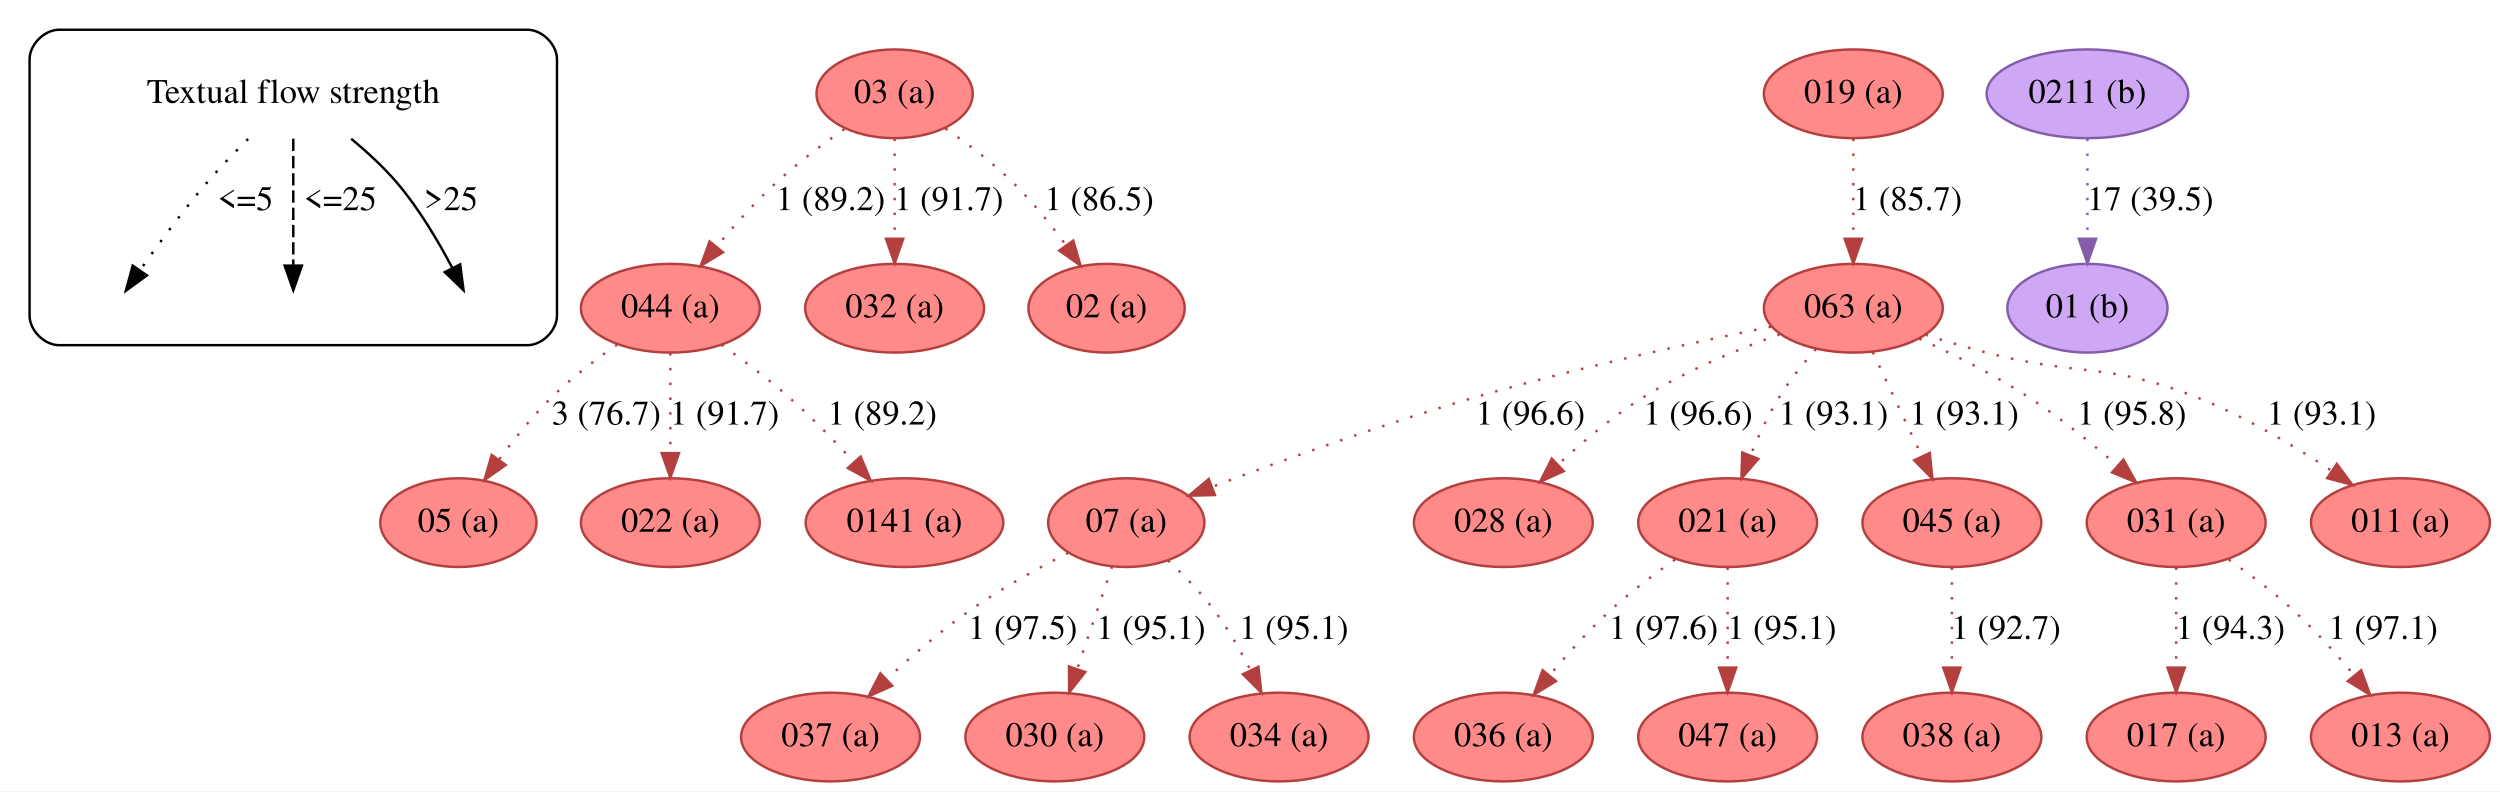
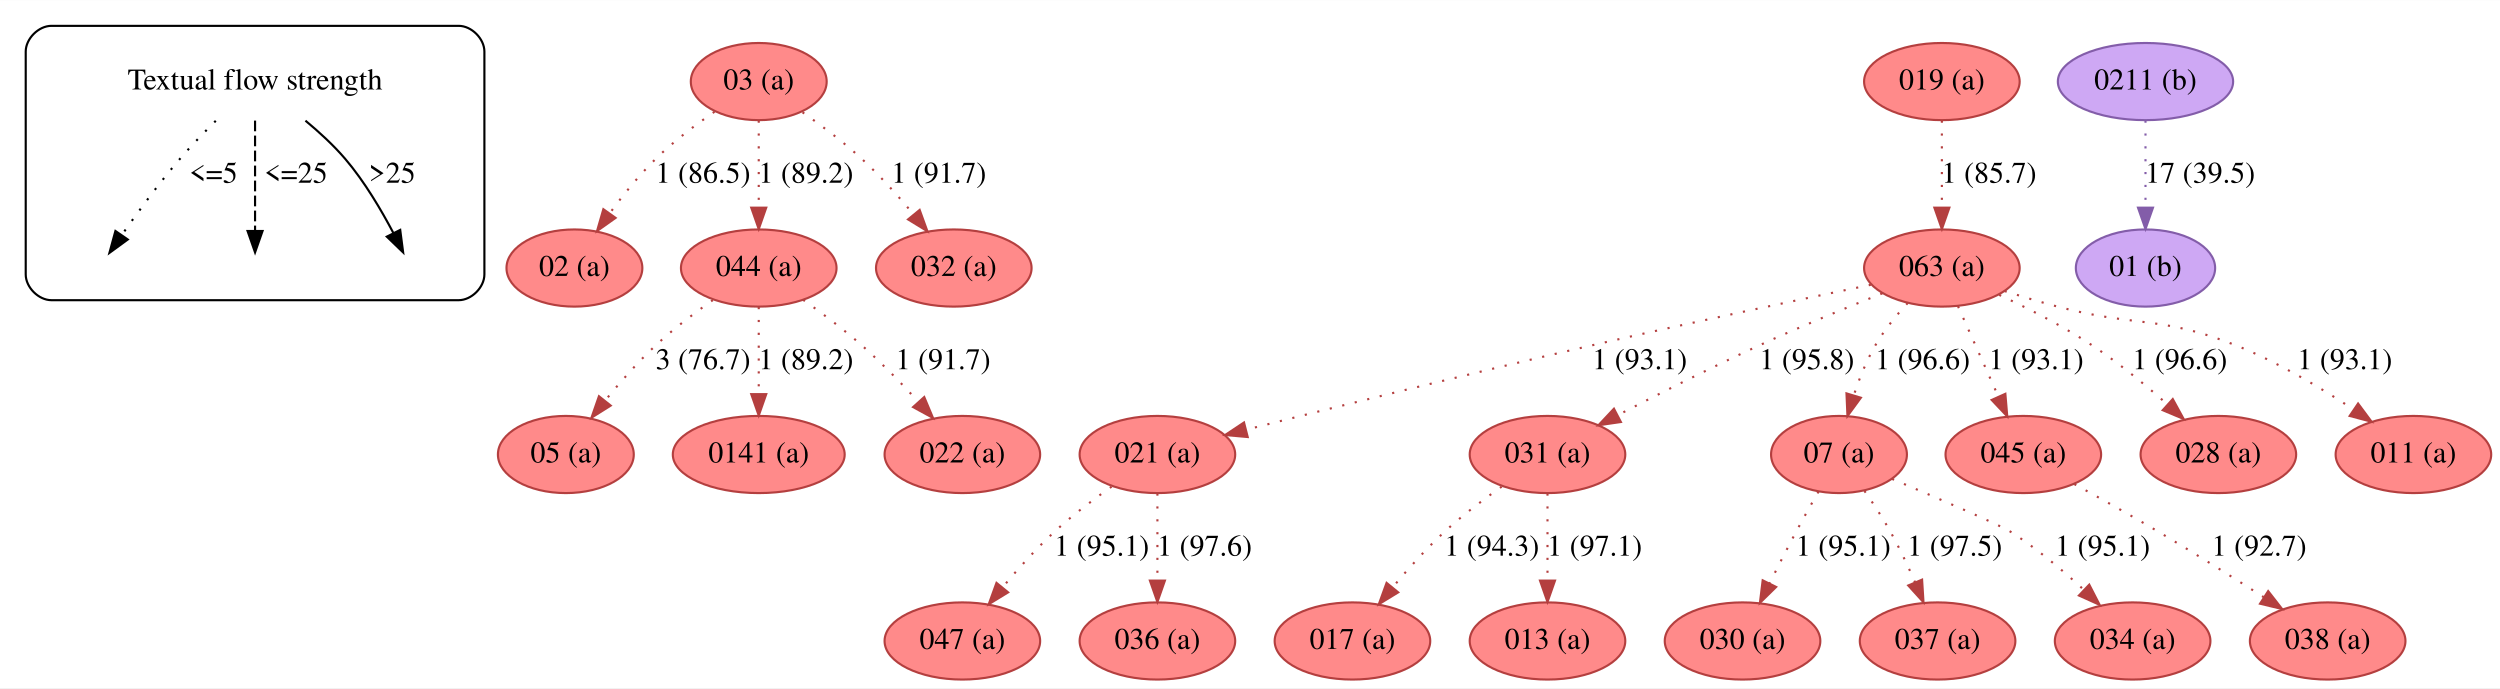
- <svg xmlns="http://www.w3.org/2000/svg" width="1014pt" height="321pt" viewBox="0.00 0.00 1014.40 321.00">
+ <svg xmlns="http://www.w3.org/2000/svg" width="1166pt" height="321pt" viewBox="0.00 0.00 1166.40 321.00">
  <g id="graph0" class="graph" transform="scale(1 1) rotate(0) translate(4 317)">
-     <polygon fill="white" stroke="none" points="-4,4 -4,-317 1010.4,-317 1010.4,4 -4,4" />
+     <polygon fill="white" stroke="none" points="-4,4 -4,-317 1162.4,-317 1162.4,4 -4,4" />
    <g id="clust1" class="cluster">
      <path fill="none" stroke="black" d="M20,-177C20,-177 210,-177 210,-177 216,-177 222,-183 222,-189 222,-189 222,-293 222,-293 222,-299 216,-305 210,-305 210,-305 20,-305 20,-305 14,-305 8,-299 8,-293 8,-293 8,-189 8,-189 8,-183 14,-177 20,-177" />
    </g>
    <g id="node1" class="node">
      <text text-anchor="middle" x="115" y="-275.3" font-family="Times,serif" font-size="14.00">Textual flow strength</text>
    </g>
    <g id="edge1" class="edge">
      <path fill="none" stroke="black" stroke-dasharray="1,5" d="M96.666,-260.686C91.132,-255.194 85.161,-248.989 80,-243 70.171,-231.593 60.072,-217.779 52.914,-207.563" />
      <polygon fill="black" stroke="black" points="55.614,-205.314 47.056,-199.068 49.851,-209.288 55.614,-205.314" />
      <text text-anchor="middle" x="95.5" y="-231.8" font-family="Times,serif" font-size="14.00">&lt;=5  </text>
    </g>
    <g id="edge2" class="edge">
      <path fill="none" stroke="black" stroke-dasharray="5,2" d="M115,-260.799C115,-245.794 115,-224.174 115,-209.409" />
      <polygon fill="black" stroke="black" points="118.5,-209.293 115,-199.293 111.5,-209.293 118.5,-209.293" />
      <text text-anchor="middle" x="134" y="-231.8" font-family="Times,serif" font-size="14.00">  &lt;=25</text>
    </g>
    <g id="edge3" class="edge">
      <path fill="none" stroke="black" d="M138.503,-260.76C144.906,-255.462 151.567,-249.344 157,-243 166.087,-232.39 174.095,-218.689 179.546,-208.313" />
      <polygon fill="black" stroke="black" points="182.722,-209.789 184.091,-199.283 176.469,-206.642 182.722,-209.789" />
      <text text-anchor="middle" x="179" y="-231.8" font-family="Times,serif" font-size="14.00">&gt;25</text>
    </g>
    <g id="node5" class="node">
-       <ellipse fill="#ff8a8a" stroke="#b43f3f" cx="268" cy="-192" rx="36.294" ry="18" />
-       <text text-anchor="middle" x="268" y="-188.3" font-family="Times,serif" font-size="14.00">044 (a)</text>
+       <ellipse fill="#ff8a8a" stroke="#b43f3f" cx="350" cy="-279" rx="31.695" ry="18" />
+       <text text-anchor="middle" x="350" y="-275.3" font-family="Times,serif" font-size="14.00">03 (a)</text>
    </g>
    <g id="node6" class="node">
-       <ellipse fill="#ff8a8a" stroke="#b43f3f" cx="182" cy="-105" rx="31.695" ry="18" />
-       <text text-anchor="middle" x="182" y="-101.3" font-family="Times,serif" font-size="14.00">05 (a)</text>
+       <ellipse fill="#ff8a8a" stroke="#b43f3f" cx="264" cy="-192" rx="31.695" ry="18" />
+       <text text-anchor="middle" x="264" y="-188.3" font-family="Times,serif" font-size="14.00">02 (a)</text>
    </g>
    <g id="edge4" class="edge">
-       <path fill="none" stroke="#b43f3f" stroke-dasharray="1,5" d="M246.396,-177.25C237.74,-171.245 227.954,-163.798 220,-156 212.175,-148.329 204.638,-138.975 198.368,-130.442" />
-       <polygon fill="#b43f3f" stroke="#b43f3f" points="201.206,-128.394 192.557,-122.275 195.503,-132.452 201.206,-128.394" />
-       <text text-anchor="middle" x="242" y="-144.8" font-family="Times,serif" font-size="14.00">3 (76.7)</text>
+       <path fill="none" stroke="#b43f3f" stroke-dasharray="1,5" d="M329.353,-264.912C320.467,-258.796 310.248,-251.086 302,-243 294.175,-235.329 286.638,-225.975 280.368,-217.442" />
+       <polygon fill="#b43f3f" stroke="#b43f3f" points="283.206,-215.394 274.557,-209.275 277.503,-219.452 283.206,-215.394" />
+       <text text-anchor="middle" x="324" y="-231.8" font-family="Times,serif" font-size="14.00">1 (86.5)</text>
    </g>
    <g id="node7" class="node">
-       <ellipse fill="#ff8a8a" stroke="#b43f3f" cx="268" cy="-105" rx="36.294" ry="18" />
-       <text text-anchor="middle" x="268" y="-101.3" font-family="Times,serif" font-size="14.00">022 (a)</text>
+       <ellipse fill="#ff8a8a" stroke="#b43f3f" cx="350" cy="-192" rx="36.294" ry="18" />
+       <text text-anchor="middle" x="350" y="-188.3" font-family="Times,serif" font-size="14.00">044 (a)</text>
    </g>
    <g id="edge5" class="edge">
-       <path fill="none" stroke="#b43f3f" stroke-dasharray="1,5" d="M268,-173.799C268,-162.163 268,-146.548 268,-133.237" />
-       <polygon fill="#b43f3f" stroke="#b43f3f" points="271.5,-133.175 268,-123.175 264.5,-133.175 271.5,-133.175" />
-       <text text-anchor="middle" x="290" y="-144.8" font-family="Times,serif" font-size="14.00">1 (91.7)</text>
+       <path fill="none" stroke="#b43f3f" stroke-dasharray="1,5" d="M350,-260.799C350,-249.163 350,-233.548 350,-220.237" />
+       <polygon fill="#b43f3f" stroke="#b43f3f" points="353.5,-220.175 350,-210.175 346.5,-220.175 353.5,-220.175" />
+       <text text-anchor="middle" x="372" y="-231.8" font-family="Times,serif" font-size="14.00">1 (89.2)</text>
    </g>
    <g id="node8" class="node">
-       <ellipse fill="#ff8a8a" stroke="#b43f3f" cx="363" cy="-105" rx="40.094" ry="18" />
-       <text text-anchor="middle" x="363" y="-101.3" font-family="Times,serif" font-size="14.00">0141 (a)</text>
+       <ellipse fill="#ff8a8a" stroke="#b43f3f" cx="441" cy="-192" rx="36.294" ry="18" />
+       <text text-anchor="middle" x="441" y="-188.3" font-family="Times,serif" font-size="14.00">032 (a)</text>
    </g>
    <g id="edge6" class="edge">
-       <path fill="none" stroke="#b43f3f" stroke-dasharray="1,5" d="M288.73,-177.159C297.436,-171.025 307.495,-163.508 316,-156 325.163,-147.911 334.531,-138.276 342.467,-129.632" />
-       <polygon fill="#b43f3f" stroke="#b43f3f" points="345.21,-131.816 349.306,-122.045 340.01,-127.129 345.21,-131.816" />
-       <text text-anchor="middle" x="354" y="-144.8" font-family="Times,serif" font-size="14.00">1 (89.2)</text>
+       <path fill="none" stroke="#b43f3f" stroke-dasharray="1,5" d="M370.419,-264.672C379.263,-258.512 389.511,-250.834 398,-243 406.544,-235.115 415.076,-225.619 422.26,-217.029" />
+       <polygon fill="#b43f3f" stroke="#b43f3f" points="425.077,-219.113 428.692,-209.155 419.656,-214.685 425.077,-219.113" />
+       <text text-anchor="middle" x="434" y="-231.8" font-family="Times,serif" font-size="14.00">1 (91.7)</text>
+     </g>
+     <g id="node24" class="node">
+       <ellipse fill="#ff8a8a" stroke="#b43f3f" cx="260" cy="-105" rx="31.695" ry="18" />
+       <text text-anchor="middle" x="260" y="-101.3" font-family="Times,serif" font-size="14.00">05 (a)</text>
+     </g>
+     <g id="edge21" class="edge">
+       <path fill="none" stroke="#b43f3f" stroke-dasharray="1,5" d="M328.584,-177.054C319.957,-171.018 310.142,-163.601 302,-156 293.585,-148.144 285.238,-138.653 278.228,-130.06" />
+       <polygon fill="#b43f3f" stroke="#b43f3f" points="280.924,-127.827 271.959,-122.18 275.446,-132.185 280.924,-127.827" />
+       <text text-anchor="middle" x="324" y="-144.8" font-family="Times,serif" font-size="14.00">3 (76.7)</text>
+     </g>
+     <g id="node25" class="node">
+       <ellipse fill="#ff8a8a" stroke="#b43f3f" cx="350" cy="-105" rx="40.094" ry="18" />
+       <text text-anchor="middle" x="350" y="-101.3" font-family="Times,serif" font-size="14.00">0141 (a)</text>
+     </g>
+     <g id="edge22" class="edge">
+       <path fill="none" stroke="#b43f3f" stroke-dasharray="1,5" d="M350,-173.799C350,-162.163 350,-146.548 350,-133.237" />
+       <polygon fill="#b43f3f" stroke="#b43f3f" points="353.5,-133.175 350,-123.175 346.5,-133.175 353.5,-133.175" />
+       <text text-anchor="middle" x="372" y="-144.8" font-family="Times,serif" font-size="14.00">1 (89.2)</text>
+     </g>
+     <g id="node26" class="node">
+       <ellipse fill="#ff8a8a" stroke="#b43f3f" cx="445" cy="-105" rx="36.294" ry="18" />
+       <text text-anchor="middle" x="445" y="-101.3" font-family="Times,serif" font-size="14.00">022 (a)</text>
+     </g>
+     <g id="edge23" class="edge">
+       <path fill="none" stroke="#b43f3f" stroke-dasharray="1,5" d="M370.73,-177.159C379.436,-171.025 389.495,-163.508 398,-156 407.163,-147.911 416.531,-138.276 424.467,-129.632" />
+       <polygon fill="#b43f3f" stroke="#b43f3f" points="427.21,-131.816 431.306,-122.045 422.01,-127.129 427.21,-131.816" />
+       <text text-anchor="middle" x="436" y="-144.8" font-family="Times,serif" font-size="14.00">1 (91.7)</text>
    </g>
    <g id="node9" class="node">
-       <ellipse fill="#ff8a8a" stroke="#b43f3f" cx="748" cy="-192" rx="36.294" ry="18" />
-       <text text-anchor="middle" x="748" y="-188.3" font-family="Times,serif" font-size="14.00">063 (a)</text>
+       <ellipse fill="#ff8a8a" stroke="#b43f3f" cx="536" cy="-105" rx="36.294" ry="18" />
+       <text text-anchor="middle" x="536" y="-101.3" font-family="Times,serif" font-size="14.00">021 (a)</text>
    </g>
    <g id="node10" class="node">
-       <ellipse fill="#ff8a8a" stroke="#b43f3f" cx="453" cy="-105" rx="31.695" ry="18" />
-       <text text-anchor="middle" x="453" y="-101.3" font-family="Times,serif" font-size="14.00">07 (a)</text>
+       <ellipse fill="#ff8a8a" stroke="#b43f3f" cx="445" cy="-18" rx="36.294" ry="18" />
+       <text text-anchor="middle" x="445" y="-14.3" font-family="Times,serif" font-size="14.00">047 (a)</text>
    </g>
    <g id="edge7" class="edge">
-       <path fill="none" stroke="#b43f3f" stroke-dasharray="1,5" d="M714.592,-184.499C683.408,-178.163 635.701,-167.78 595,-156 557.944,-145.275 516.415,-130.297 487.888,-119.534" />
-       <polygon fill="#b43f3f" stroke="#b43f3f" points="488.96,-116.198 478.369,-115.917 486.474,-122.741 488.96,-116.198" />
-       <text text-anchor="middle" x="617" y="-144.8" font-family="Times,serif" font-size="14.00">1 (96.6)</text>
+       <path fill="none" stroke="#b43f3f" stroke-dasharray="1,5" d="M514.628,-90.006C506.008,-83.963 496.186,-76.554 488,-69 479.456,-61.115 470.924,-51.619 463.74,-43.029" />
+       <polygon fill="#b43f3f" stroke="#b43f3f" points="466.344,-40.685 457.308,-35.154 460.923,-45.114 466.344,-40.685" />
+       <text text-anchor="middle" x="510" y="-57.8" font-family="Times,serif" font-size="14.00">1 (95.1)</text>
    </g>
    <g id="node11" class="node">
-       <ellipse fill="#ff8a8a" stroke="#b43f3f" cx="606" cy="-105" rx="36.294" ry="18" />
-       <text text-anchor="middle" x="606" y="-101.3" font-family="Times,serif" font-size="14.00">028 (a)</text>
+       <ellipse fill="#ff8a8a" stroke="#b43f3f" cx="536" cy="-18" rx="36.294" ry="18" />
+       <text text-anchor="middle" x="536" y="-14.3" font-family="Times,serif" font-size="14.00">036 (a)</text>
    </g>
    <g id="edge8" class="edge">
-       <path fill="none" stroke="#b43f3f" stroke-dasharray="1,5" d="M718.121,-181.435C701.276,-175.383 680.222,-166.686 663,-156 650.644,-148.333 638.337,-137.973 628.339,-128.671" />
-       <polygon fill="#b43f3f" stroke="#b43f3f" points="630.502,-125.897 620.858,-121.51 625.662,-130.953 630.502,-125.897" />
-       <text text-anchor="middle" x="685" y="-144.8" font-family="Times,serif" font-size="14.00">1 (96.6)</text>
+       <path fill="none" stroke="#b43f3f" stroke-dasharray="1,5" d="M536,-86.799C536,-75.163 536,-59.548 536,-46.237" />
+       <polygon fill="#b43f3f" stroke="#b43f3f" points="539.5,-46.175 536,-36.175 532.5,-46.175 539.5,-46.175" />
+       <text text-anchor="middle" x="558" y="-57.8" font-family="Times,serif" font-size="14.00">1 (97.6)</text>
    </g>
    <g id="node12" class="node">
-       <ellipse fill="#ff8a8a" stroke="#b43f3f" cx="697" cy="-105" rx="36.294" ry="18" />
-       <text text-anchor="middle" x="697" y="-101.3" font-family="Times,serif" font-size="14.00">021 (a)</text>
+       <ellipse fill="#ff8a8a" stroke="#b43f3f" cx="902" cy="-192" rx="36.294" ry="18" />
+       <text text-anchor="middle" x="902" y="-188.3" font-family="Times,serif" font-size="14.00">063 (a)</text>
    </g>
    <g id="edge9" class="edge">
-       <path fill="none" stroke="#b43f3f" stroke-dasharray="1,5" d="M732.84,-175.436C727.702,-169.64 722.204,-162.81 718,-156 713.479,-148.677 709.509,-140.209 706.273,-132.348" />
-       <polygon fill="#b43f3f" stroke="#b43f3f" points="709.465,-130.899 702.581,-122.845 702.941,-133.434 709.465,-130.899" />
-       <text text-anchor="middle" x="740" y="-144.8" font-family="Times,serif" font-size="14.00">1 (93.1)</text>
+       <path fill="none" stroke="#b43f3f" stroke-dasharray="1,5" d="M868.844,-184.184C835.862,-177.333 783.845,-166.335 739,-156 682.918,-143.075 618.43,-126.979 577.465,-116.599" />
+       <polygon fill="#b43f3f" stroke="#b43f3f" points="578.13,-113.157 567.576,-114.089 576.407,-119.942 578.13,-113.157" />
+       <text text-anchor="middle" x="761" y="-144.8" font-family="Times,serif" font-size="14.00">1 (93.1)</text>
    </g>
    <g id="node13" class="node">
-       <ellipse fill="#ff8a8a" stroke="#b43f3f" cx="788" cy="-105" rx="36.294" ry="18" />
-       <text text-anchor="middle" x="788" y="-101.3" font-family="Times,serif" font-size="14.00">045 (a)</text>
+       <ellipse fill="#ff8a8a" stroke="#b43f3f" cx="718" cy="-105" rx="36.294" ry="18" />
+       <text text-anchor="middle" x="718" y="-101.3" font-family="Times,serif" font-size="14.00">031 (a)</text>
    </g>
    <g id="edge10" class="edge">
-       <path fill="none" stroke="#b43f3f" stroke-dasharray="1,5" d="M755.903,-174.207C761.546,-162.216 769.247,-145.851 775.691,-132.157" />
-       <polygon fill="#b43f3f" stroke="#b43f3f" points="779.023,-133.297 780.114,-122.758 772.689,-130.316 779.023,-133.297" />
-       <text text-anchor="middle" x="793" y="-144.8" font-family="Times,serif" font-size="14.00">1 (93.1)</text>
+       <path fill="none" stroke="#b43f3f" stroke-dasharray="1,5" d="M874.206,-180.184C857.49,-173.523 835.865,-164.633 817,-156 794.58,-145.741 769.82,-133.236 750.67,-123.298" />
+       <polygon fill="#b43f3f" stroke="#b43f3f" points="752.24,-120.169 741.755,-118.646 749.002,-126.375 752.24,-120.169" />
+       <text text-anchor="middle" x="839" y="-144.8" font-family="Times,serif" font-size="14.00">1 (95.8)</text>
    </g>
    <g id="node14" class="node">
-       <ellipse fill="#ff8a8a" stroke="#b43f3f" cx="879" cy="-105" rx="36.294" ry="18" />
-       <text text-anchor="middle" x="879" y="-101.3" font-family="Times,serif" font-size="14.00">031 (a)</text>
+       <ellipse fill="#ff8a8a" stroke="#b43f3f" cx="854" cy="-105" rx="31.695" ry="18" />
+       <text text-anchor="middle" x="854" y="-101.3" font-family="Times,serif" font-size="14.00">07 (a)</text>
    </g>
    <g id="edge11" class="edge">
-       <path fill="none" stroke="#b43f3f" stroke-dasharray="1,5" d="M774.778,-179.626C788.434,-173.377 805.058,-165.062 819,-156 831.593,-147.815 844.521,-137.352 855.137,-128.115" />
-       <polygon fill="#b43f3f" stroke="#b43f3f" points="857.605,-130.605 862.76,-121.349 852.958,-125.369 857.605,-130.605" />
-       <text text-anchor="middle" x="861" y="-144.8" font-family="Times,serif" font-size="14.00">1 (95.8)</text>
+       <path fill="none" stroke="#b43f3f" stroke-dasharray="1,5" d="M886.038,-175.668C880.7,-169.895 875.078,-163.019 871,-156 866.837,-148.834 863.494,-140.495 860.912,-132.705" />
+       <polygon fill="#b43f3f" stroke="#b43f3f" points="864.198,-131.48 857.949,-122.924 857.498,-133.509 864.198,-131.48" />
+       <text text-anchor="middle" x="893" y="-144.8" font-family="Times,serif" font-size="14.00">1 (96.6)</text>
    </g>
    <g id="node15" class="node">
-       <ellipse fill="#ff8a8a" stroke="#b43f3f" cx="970" cy="-105" rx="36.294" ry="18" />
-       <text text-anchor="middle" x="970" y="-101.3" font-family="Times,serif" font-size="14.00">011 (a)</text>
+       <ellipse fill="#ff8a8a" stroke="#b43f3f" cx="940" cy="-105" rx="36.294" ry="18" />
+       <text text-anchor="middle" x="940" y="-101.3" font-family="Times,serif" font-size="14.00">045 (a)</text>
    </g>
    <g id="edge12" class="edge">
-       <path fill="none" stroke="#b43f3f" stroke-dasharray="1,5" d="M777.278,-181.219C785.252,-178.709 793.92,-176.122 802,-174 839.349,-164.191 851.074,-170.159 887,-156 906.363,-148.369 926.396,-136.435 941.928,-126.141" />
-       <polygon fill="#b43f3f" stroke="#b43f3f" points="944.206,-128.825 950.515,-120.314 940.275,-123.033 944.206,-128.825" />
-       <text text-anchor="middle" x="938" y="-144.8" font-family="Times,serif" font-size="14.00">1 (93.1)</text>
+       <path fill="none" stroke="#b43f3f" stroke-dasharray="1,5" d="M909.508,-174.207C914.868,-162.216 922.184,-145.851 928.306,-132.157" />
+       <polygon fill="#b43f3f" stroke="#b43f3f" points="931.622,-133.316 932.508,-122.758 925.231,-130.459 931.622,-133.316" />
+       <text text-anchor="middle" x="946" y="-144.8" font-family="Times,serif" font-size="14.00">1 (93.1)</text>
    </g>
    <g id="node16" class="node">
-       <ellipse fill="#ff8a8a" stroke="#b43f3f" cx="333" cy="-18" rx="36.294" ry="18" />
-       <text text-anchor="middle" x="333" y="-14.3" font-family="Times,serif" font-size="14.00">037 (a)</text>
+       <ellipse fill="#ff8a8a" stroke="#b43f3f" cx="1031" cy="-105" rx="36.294" ry="18" />
+       <text text-anchor="middle" x="1031" y="-101.3" font-family="Times,serif" font-size="14.00">028 (a)</text>
    </g>
    <g id="edge13" class="edge">
-       <path fill="none" stroke="#b43f3f" stroke-dasharray="1,5" d="M429.431,-92.749C416.997,-86.413 401.726,-77.983 389,-69 377.405,-60.816 365.542,-50.547 355.737,-41.449" />
-       <polygon fill="#b43f3f" stroke="#b43f3f" points="358.028,-38.798 348.359,-34.465 353.216,-43.882 358.028,-38.798" />
-       <text text-anchor="middle" x="411" y="-57.8" font-family="Times,serif" font-size="14.00">1 (97.5)</text>
+       <path fill="none" stroke="#b43f3f" stroke-dasharray="1,5" d="M928.755,-179.465C942.16,-173.232 958.392,-164.981 972,-156 984.323,-147.867 996.946,-137.495 1007.34,-128.309" />
+       <polygon fill="#b43f3f" stroke="#b43f3f" points="1009.73,-130.868 1014.81,-121.571 1005.04,-125.67 1009.73,-130.868" />
+       <text text-anchor="middle" x="1013" y="-144.8" font-family="Times,serif" font-size="14.00">1 (96.6)</text>
    </g>
    <g id="node17" class="node">
-       <ellipse fill="#ff8a8a" stroke="#b43f3f" cx="424" cy="-18" rx="36.294" ry="18" />
-       <text text-anchor="middle" x="424" y="-14.3" font-family="Times,serif" font-size="14.00">030 (a)</text>
+       <ellipse fill="#ff8a8a" stroke="#b43f3f" cx="1122" cy="-105" rx="36.294" ry="18" />
+       <text text-anchor="middle" x="1122" y="-101.3" font-family="Times,serif" font-size="14.00">011 (a)</text>
    </g>
    <g id="edge14" class="edge">
-       <path fill="none" stroke="#b43f3f" stroke-dasharray="1,5" d="M447.271,-87.207C443.245,-75.409 437.776,-59.378 433.151,-45.822" />
-       <polygon fill="#b43f3f" stroke="#b43f3f" points="436.358,-44.383 429.817,-36.049 429.733,-46.644 436.358,-44.383" />
-       <text text-anchor="middle" x="463" y="-57.8" font-family="Times,serif" font-size="14.00">1 (95.1)</text>
+       <path fill="none" stroke="#b43f3f" stroke-dasharray="1,5" d="M931.285,-181.245C939.259,-178.736 947.925,-176.142 956,-174 992.485,-164.323 1003.92,-169.926 1039,-156 1058.34,-148.321 1078.38,-136.387 1093.91,-126.103" />
+       <polygon fill="#b43f3f" stroke="#b43f3f" points="1096.19,-128.79 1102.5,-120.284 1092.26,-122.995 1096.19,-128.79" />
+       <text text-anchor="middle" x="1090" y="-144.8" font-family="Times,serif" font-size="14.00">1 (93.1)</text>
    </g>
    <g id="node18" class="node">
-       <ellipse fill="#ff8a8a" stroke="#b43f3f" cx="515" cy="-18" rx="36.294" ry="18" />
-       <text text-anchor="middle" x="515" y="-14.3" font-family="Times,serif" font-size="14.00">034 (a)</text>
+       <ellipse fill="#ff8a8a" stroke="#b43f3f" cx="627" cy="-18" rx="36.294" ry="18" />
+       <text text-anchor="middle" x="627" y="-14.3" font-family="Times,serif" font-size="14.00">017 (a)</text>
    </g>
    <g id="edge15" class="edge">
-       <path fill="none" stroke="#b43f3f" stroke-dasharray="1,5" d="M469.915,-89.669C476.366,-83.689 483.486,-76.414 489,-69 494.456,-61.665 499.393,-53.023 503.463,-45.006" />
-       <polygon fill="#b43f3f" stroke="#b43f3f" points="506.617,-46.523 507.821,-35.997 500.315,-43.474 506.617,-46.523" />
-       <text text-anchor="middle" x="521" y="-57.8" font-family="Times,serif" font-size="14.00">1 (95.1)</text>
+       <path fill="none" stroke="#b43f3f" stroke-dasharray="1,5" d="M696.628,-90.006C688.008,-83.963 678.186,-76.554 670,-69 661.456,-61.115 652.924,-51.619 645.74,-43.029" />
+       <polygon fill="#b43f3f" stroke="#b43f3f" points="648.344,-40.685 639.308,-35.154 642.923,-45.114 648.344,-40.685" />
+       <text text-anchor="middle" x="692" y="-57.8" font-family="Times,serif" font-size="14.00">1 (94.3)</text>
    </g>
    <g id="node19" class="node">
-       <ellipse fill="#ff8a8a" stroke="#b43f3f" cx="606" cy="-18" rx="36.294" ry="18" />
-       <text text-anchor="middle" x="606" y="-14.3" font-family="Times,serif" font-size="14.00">036 (a)</text>
+       <ellipse fill="#ff8a8a" stroke="#b43f3f" cx="718" cy="-18" rx="36.294" ry="18" />
+       <text text-anchor="middle" x="718" y="-14.3" font-family="Times,serif" font-size="14.00">013 (a)</text>
    </g>
    <g id="edge16" class="edge">
-       <path fill="none" stroke="#b43f3f" stroke-dasharray="1,5" d="M675.628,-90.006C667.008,-83.963 657.186,-76.554 649,-69 640.456,-61.115 631.924,-51.619 624.74,-43.029" />
-       <polygon fill="#b43f3f" stroke="#b43f3f" points="627.344,-40.685 618.308,-35.154 621.923,-45.114 627.344,-40.685" />
-       <text text-anchor="middle" x="671" y="-57.8" font-family="Times,serif" font-size="14.00">1 (97.6)</text>
+       <path fill="none" stroke="#b43f3f" stroke-dasharray="1,5" d="M718,-86.799C718,-75.163 718,-59.548 718,-46.237" />
+       <polygon fill="#b43f3f" stroke="#b43f3f" points="721.5,-46.175 718,-36.175 714.5,-46.175 721.5,-46.175" />
+       <text text-anchor="middle" x="740" y="-57.8" font-family="Times,serif" font-size="14.00">1 (97.1)</text>
    </g>
    <g id="node20" class="node">
-       <ellipse fill="#ff8a8a" stroke="#b43f3f" cx="697" cy="-18" rx="36.294" ry="18" />
-       <text text-anchor="middle" x="697" y="-14.3" font-family="Times,serif" font-size="14.00">047 (a)</text>
+       <ellipse fill="#ff8a8a" stroke="#b43f3f" cx="809" cy="-18" rx="36.294" ry="18" />
+       <text text-anchor="middle" x="809" y="-14.3" font-family="Times,serif" font-size="14.00">030 (a)</text>
    </g>
    <g id="edge17" class="edge">
-       <path fill="none" stroke="#b43f3f" stroke-dasharray="1,5" d="M697,-86.799C697,-75.163 697,-59.548 697,-46.237" />
-       <polygon fill="#b43f3f" stroke="#b43f3f" points="700.5,-46.175 697,-36.175 693.5,-46.175 700.5,-46.175" />
-       <text text-anchor="middle" x="719" y="-57.8" font-family="Times,serif" font-size="14.00">1 (95.1)</text>
-     </g>
-     <g id="node24" class="node">
-       <ellipse fill="#ff8a8a" stroke="#b43f3f" cx="788" cy="-18" rx="36.294" ry="18" />
-       <text text-anchor="middle" x="788" y="-14.3" font-family="Times,serif" font-size="14.00">038 (a)</text>
-     </g>
-     <g id="edge21" class="edge">
-       <path fill="none" stroke="#b43f3f" stroke-dasharray="1,5" d="M788,-86.799C788,-75.163 788,-59.548 788,-46.237" />
-       <polygon fill="#b43f3f" stroke="#b43f3f" points="791.5,-46.175 788,-36.175 784.5,-46.175 791.5,-46.175" />
-       <text text-anchor="middle" x="810" y="-57.8" font-family="Times,serif" font-size="14.00">1 (92.7)</text>
-     </g>
-     <g id="node25" class="node">
-       <ellipse fill="#ff8a8a" stroke="#b43f3f" cx="879" cy="-18" rx="36.294" ry="18" />
-       <text text-anchor="middle" x="879" y="-14.3" font-family="Times,serif" font-size="14.00">017 (a)</text>
-     </g>
-     <g id="edge22" class="edge">
-       <path fill="none" stroke="#b43f3f" stroke-dasharray="1,5" d="M879,-86.799C879,-75.163 879,-59.548 879,-46.237" />
-       <polygon fill="#b43f3f" stroke="#b43f3f" points="882.5,-46.175 879,-36.175 875.5,-46.175 882.5,-46.175" />
-       <text text-anchor="middle" x="901" y="-57.8" font-family="Times,serif" font-size="14.00">1 (94.3)</text>
-     </g>
-     <g id="node26" class="node">
-       <ellipse fill="#ff8a8a" stroke="#b43f3f" cx="970" cy="-18" rx="36.294" ry="18" />
-       <text text-anchor="middle" x="970" y="-14.3" font-family="Times,serif" font-size="14.00">013 (a)</text>
-     </g>
-     <g id="edge23" class="edge">
-       <path fill="none" stroke="#b43f3f" stroke-dasharray="1,5" d="M900.372,-90.006C908.992,-83.963 918.814,-76.554 927,-69 935.544,-61.115 944.076,-51.619 951.26,-43.029" />
-       <polygon fill="#b43f3f" stroke="#b43f3f" points="954.077,-45.114 957.692,-35.154 948.656,-40.685 954.077,-45.114" />
-       <text text-anchor="middle" x="963" y="-57.8" font-family="Times,serif" font-size="14.00">1 (97.1)</text>
+       <path fill="none" stroke="#b43f3f" stroke-dasharray="1,5" d="M844.45,-87.723C841.076,-81.861 837.302,-75.17 834,-69 829.833,-61.213 825.469,-52.645 821.575,-44.834" />
+       <polygon fill="#b43f3f" stroke="#b43f3f" points="824.672,-43.2 817.104,-35.785 818.397,-46.301 824.672,-43.2" />
+       <text text-anchor="middle" x="856" y="-57.8" font-family="Times,serif" font-size="14.00">1 (95.1)</text>
    </g>
    <g id="node21" class="node">
-       <ellipse fill="#ff8a8a" stroke="#b43f3f" cx="359" cy="-279" rx="31.695" ry="18" />
-       <text text-anchor="middle" x="359" y="-275.3" font-family="Times,serif" font-size="14.00">03 (a)</text>
+       <ellipse fill="#ff8a8a" stroke="#b43f3f" cx="900" cy="-18" rx="36.294" ry="18" />
+       <text text-anchor="middle" x="900" y="-14.3" font-family="Times,serif" font-size="14.00">037 (a)</text>
    </g>
    <g id="edge18" class="edge">
-       <path fill="none" stroke="#b43f3f" stroke-dasharray="1,5" d="M338.581,-264.672C329.737,-258.512 319.489,-250.834 311,-243 302.456,-235.115 293.924,-225.619 286.74,-217.029" />
-       <polygon fill="#b43f3f" stroke="#b43f3f" points="289.344,-214.685 280.308,-209.155 283.923,-219.113 289.344,-214.685" />
-       <text text-anchor="middle" x="333" y="-231.8" font-family="Times,serif" font-size="14.00">1 (89.2)</text>
+       <path fill="none" stroke="#b43f3f" stroke-dasharray="1,5" d="M865.884,-88.022C869.972,-82.187 874.417,-75.438 878,-69 882.15,-61.542 886.102,-53.148 889.481,-45.398" />
+       <polygon fill="#b43f3f" stroke="#b43f3f" points="892.764,-46.618 893.427,-36.044 886.315,-43.897 892.764,-46.618" />
+       <text text-anchor="middle" x="908" y="-57.8" font-family="Times,serif" font-size="14.00">1 (97.5)</text>
    </g>
    <g id="node22" class="node">
-       <ellipse fill="#ff8a8a" stroke="#b43f3f" cx="359" cy="-192" rx="36.294" ry="18" />
-       <text text-anchor="middle" x="359" y="-188.3" font-family="Times,serif" font-size="14.00">032 (a)</text>
+       <ellipse fill="#ff8a8a" stroke="#b43f3f" cx="991" cy="-18" rx="36.294" ry="18" />
+       <text text-anchor="middle" x="991" y="-14.3" font-family="Times,serif" font-size="14.00">034 (a)</text>
    </g>
    <g id="edge19" class="edge">
-       <path fill="none" stroke="#b43f3f" stroke-dasharray="1,5" d="M359,-260.799C359,-249.163 359,-233.548 359,-220.237" />
-       <polygon fill="#b43f3f" stroke="#b43f3f" points="362.5,-220.175 359,-210.175 355.5,-220.175 362.5,-220.175" />
-       <text text-anchor="middle" x="381" y="-231.8" font-family="Times,serif" font-size="14.00">1 (91.7)</text>
+       <path fill="none" stroke="#b43f3f" stroke-dasharray="1,5" d="M878.8,-93.603C900.395,-84.475 929.01,-72.172 934,-69 946.097,-61.31 958.215,-51.116 968.149,-41.939" />
+       <polygon fill="#b43f3f" stroke="#b43f3f" points="970.759,-44.287 975.605,-34.865 965.941,-39.209 970.759,-44.287" />
+       <text text-anchor="middle" x="977" y="-57.8" font-family="Times,serif" font-size="14.00">1 (95.1)</text>
+     </g>
+     <g id="node27" class="node">
+       <ellipse fill="#ff8a8a" stroke="#b43f3f" cx="1082" cy="-18" rx="36.294" ry="18" />
+       <text text-anchor="middle" x="1082" y="-14.3" font-family="Times,serif" font-size="14.00">038 (a)</text>
+     </g>
+     <g id="edge24" class="edge">
+       <path fill="none" stroke="#b43f3f" stroke-dasharray="1,5" d="M963.816,-91.187C975.683,-84.697 990.196,-76.6 1003,-69 1019.41,-59.257 1037.42,-47.915 1052.09,-38.499" />
+       <polygon fill="#b43f3f" stroke="#b43f3f" points="1054.24,-41.276 1060.75,-32.916 1050.44,-35.393 1054.24,-41.276" />
+       <text text-anchor="middle" x="1050" y="-57.8" font-family="Times,serif" font-size="14.00">1 (92.7)</text>
    </g>
    <g id="node23" class="node">
-       <ellipse fill="#ff8a8a" stroke="#b43f3f" cx="445" cy="-192" rx="31.695" ry="18" />
-       <text text-anchor="middle" x="445" y="-188.3" font-family="Times,serif" font-size="14.00">02 (a)</text>
+       <ellipse fill="#ff8a8a" stroke="#b43f3f" cx="902" cy="-279" rx="36.294" ry="18" />
+       <text text-anchor="middle" x="902" y="-275.3" font-family="Times,serif" font-size="14.00">019 (a)</text>
    </g>
    <g id="edge20" class="edge">
-       <path fill="none" stroke="#b43f3f" stroke-dasharray="1,5" d="M379.647,-264.912C388.533,-258.796 398.752,-251.086 407,-243 414.825,-235.329 422.362,-225.975 428.632,-217.442" />
-       <polygon fill="#b43f3f" stroke="#b43f3f" points="431.497,-219.452 434.443,-209.275 425.794,-215.394 431.497,-219.452" />
-       <text text-anchor="middle" x="442" y="-231.8" font-family="Times,serif" font-size="14.00">1 (86.5)</text>
-     </g>
-     <g id="node27" class="node">
-       <ellipse fill="#ff8a8a" stroke="#b43f3f" cx="748" cy="-279" rx="36.294" ry="18" />
-       <text text-anchor="middle" x="748" y="-275.3" font-family="Times,serif" font-size="14.00">019 (a)</text>
-     </g>
-     <g id="edge24" class="edge">
-       <path fill="none" stroke="#b43f3f" stroke-dasharray="1,5" d="M748,-260.799C748,-249.163 748,-233.548 748,-220.237" />
-       <polygon fill="#b43f3f" stroke="#b43f3f" points="751.5,-220.175 748,-210.175 744.5,-220.175 751.5,-220.175" />
-       <text text-anchor="middle" x="770" y="-231.8" font-family="Times,serif" font-size="14.00">1 (85.7)</text>
+       <path fill="none" stroke="#b43f3f" stroke-dasharray="1,5" d="M902,-260.799C902,-249.163 902,-233.548 902,-220.237" />
+       <polygon fill="#b43f3f" stroke="#b43f3f" points="905.5,-220.175 902,-210.175 898.5,-220.175 905.5,-220.175" />
+       <text text-anchor="middle" x="924" y="-231.8" font-family="Times,serif" font-size="14.00">1 (85.7)</text>
    </g>
    <g id="node28" class="node">
-       <ellipse fill="#cea8f4" stroke="#835da9" cx="843" cy="-279" rx="40.893" ry="18" />
-       <text text-anchor="middle" x="843" y="-275.3" font-family="Times,serif" font-size="14.00">0211 (b)</text>
+       <ellipse fill="#cea8f4" stroke="#835da9" cx="997" cy="-279" rx="40.893" ry="18" />
+       <text text-anchor="middle" x="997" y="-275.3" font-family="Times,serif" font-size="14.00">0211 (b)</text>
    </g>
    <g id="node29" class="node">
-       <ellipse fill="#cea8f4" stroke="#835da9" cx="843" cy="-192" rx="32.494" ry="18" />
-       <text text-anchor="middle" x="843" y="-188.3" font-family="Times,serif" font-size="14.00">01 (b)</text>
+       <ellipse fill="#cea8f4" stroke="#835da9" cx="997" cy="-192" rx="32.494" ry="18" />
+       <text text-anchor="middle" x="997" y="-188.3" font-family="Times,serif" font-size="14.00">01 (b)</text>
    </g>
    <g id="edge25" class="edge">
-       <path fill="none" stroke="#835da9" stroke-dasharray="1,5" d="M843,-260.799C843,-249.163 843,-233.548 843,-220.237" />
-       <polygon fill="#835da9" stroke="#835da9" points="846.5,-220.175 843,-210.175 839.5,-220.175 846.5,-220.175" />
-       <text text-anchor="middle" x="868.5" y="-231.8" font-family="Times,serif" font-size="14.00">17 (39.5)</text>
+       <path fill="none" stroke="#835da9" stroke-dasharray="1,5" d="M997,-260.799C997,-249.163 997,-233.548 997,-220.237" />
+       <polygon fill="#835da9" stroke="#835da9" points="1000.5,-220.175 997,-210.175 993.5,-220.175 1000.5,-220.175" />
+       <text text-anchor="middle" x="1022.5" y="-231.8" font-family="Times,serif" font-size="14.00">17 (39.5)</text>
    </g>
  </g>
</svg>
